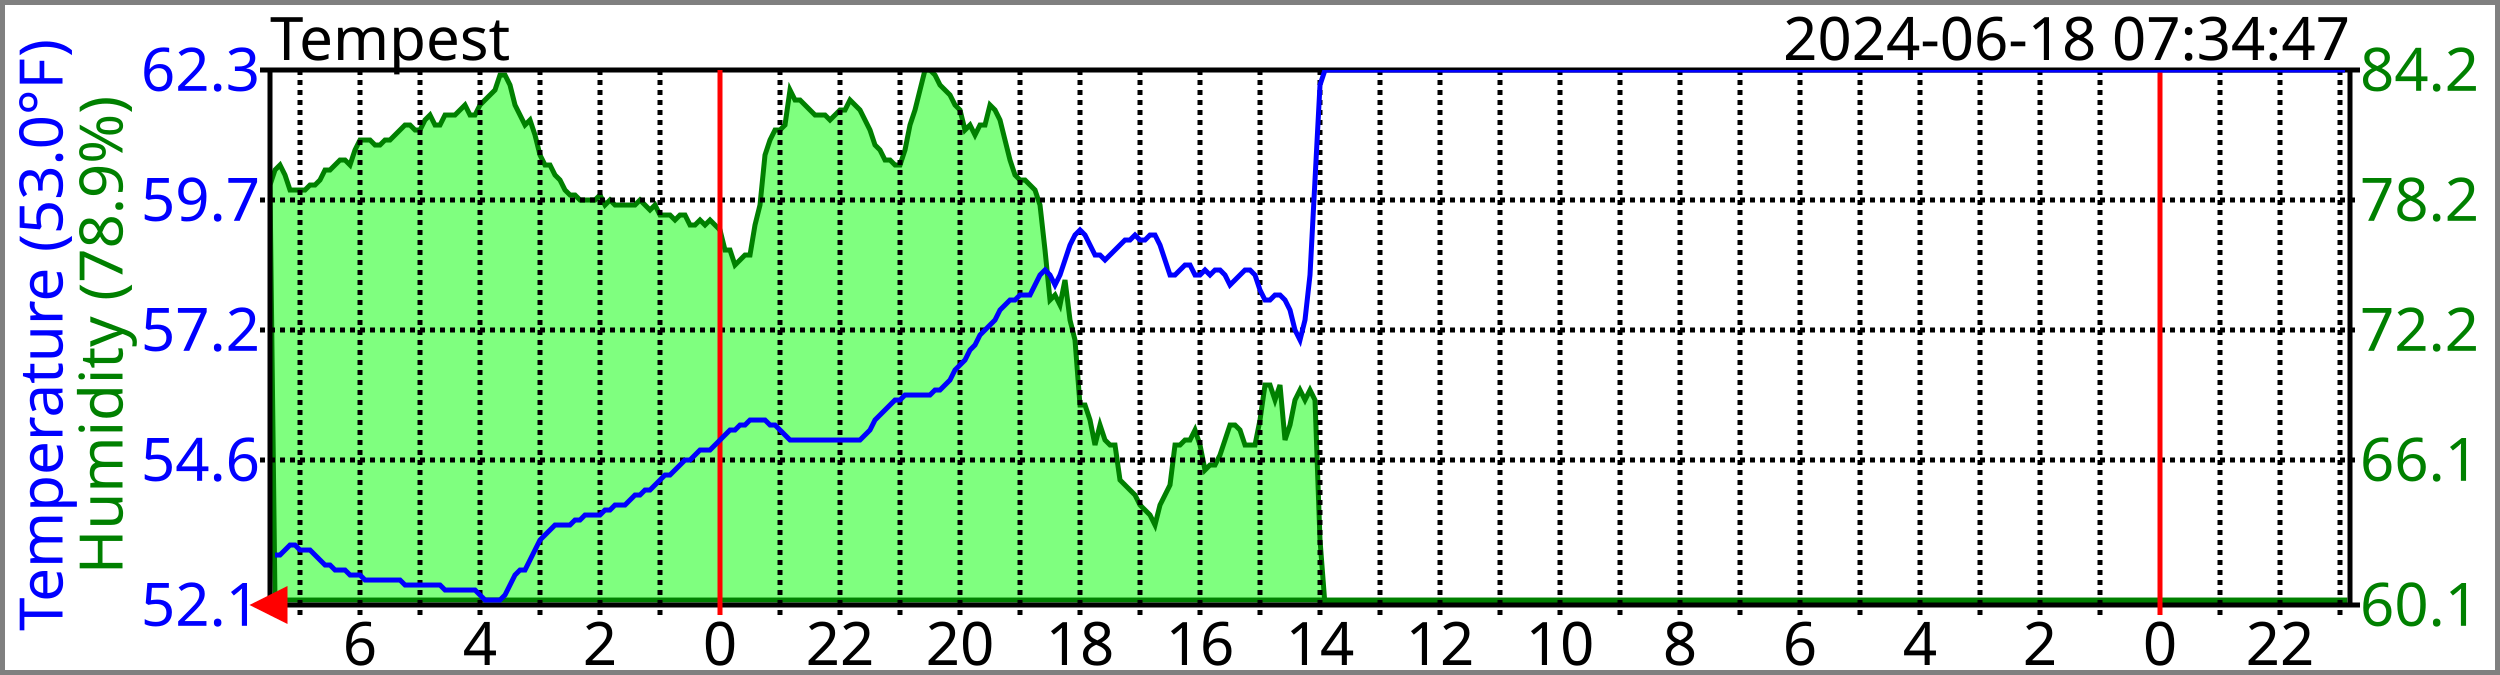
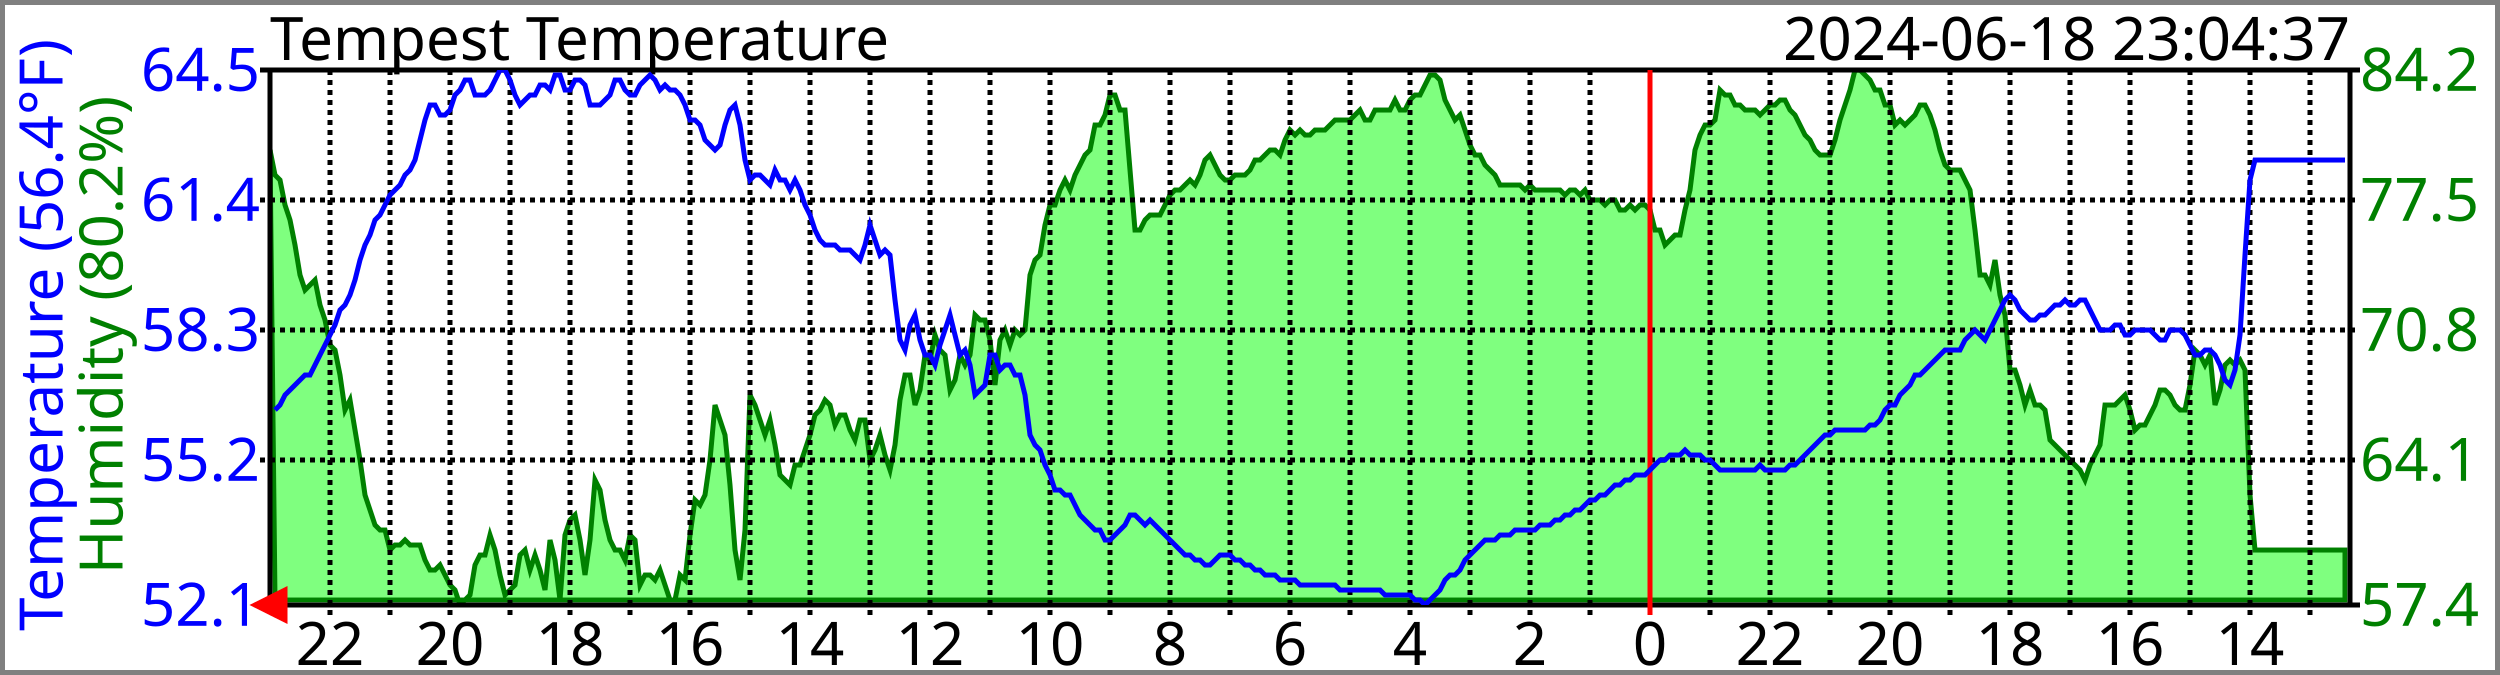
<svg xmlns="http://www.w3.org/2000/svg" width="500" height="135">
  <clipPath id="GraphRegion">
    <polygon points="54,14 470,14 470,121 54,121" />
  </clipPath>
  <style>
		text { font-family: sans-serif; font-size: 12px; fill: black; }
		line { stroke: black; }
		polygon { fill-opacity: 0.5; }
	</style>
  <rect style="fill-opacity:0;stroke:grey;stroke-width:2" width="500" height="135" />
-   <text x="54" y="12">Tempest</text>
-   <text style="text-anchor:end" x="470" y="12">2024-06-18 07:34:47</text>
-   <text style="fill:blue;text-anchor:middle" x="12" y="50%" transform="rotate(270 12,67)">Temperature (53.0°F)</text>
-   <text style="fill:green;text-anchor:middle" x="24" y="50%" transform="rotate(270 24,67)">Humidity (78.9%)</text>
-   <polygon style="fill:lime;stroke:green;clip-path:url(#GraphRegion)" points="55,120 54,37 55,34 56,33 57,35 58,38 59,38 60,38 61,38 62,37 63,37 64,36 65,34 66,34 67,33 68,32 69,32 70,33 71,30 72,28 73,28 74,28 75,29 76,29 77,28 78,28 79,27 80,26 81,25 82,25 83,26 84,26 85,24 86,23 87,25 88,25 89,23 90,23 91,23 92,22 93,21 94,23 95,23 96,21 97,20 98,19 99,18 100,15 101,15 102,17 103,21 104,23 105,25 106,24 107,27 108,31 109,33 110,33 111,35 112,36 113,38 114,39 115,39 116,40 117,40 118,40 119,40 120,39 121,41 122,40 123,41 124,41 125,41 126,41 127,41 128,40 129,41 130,42 131,41 132,43 133,43 134,43 135,44 136,43 137,43 138,45 139,45 140,44 141,45 142,44 143,45 144,46 145,50 146,50 147,53 148,52 149,51 150,51 151,45 152,41 153,31 154,28 155,26 156,26 157,25 158,18 159,20 160,20 161,21 162,22 163,23 164,23 165,23 166,24 167,23 168,22 169,22 170,20 171,21 172,22 173,24 174,26 175,29 176,30 177,32 178,32 179,33 180,33 181,30 182,25 183,22 184,18 185,14 186,14 187,15 188,17 189,18 190,19 191,21 192,22 193,26 194,25 195,27 196,25 197,25 198,21 199,22 200,24 201,28 202,32 203,35 204,36 205,36 206,37 207,38 208,41 209,50 210,60 211,59 212,61 213,56 214,64 215,68 216,81 217,81 218,84 219,89 220,85 221,88 222,89 223,89 224,96 225,97 226,98 227,99 228,101 229,102 230,103 231,105 232,101 233,99 234,97 235,89 236,89 237,88 238,88 239,86 240,89 241,94 242,93 243,93 244,91 245,88 246,85 247,85 248,86 249,89 250,89 251,89 252,84 253,77 254,77 255,80 256,77 257,88 258,85 259,80 260,78 261,80 262,78 263,80 264,108 265,121 266,121 267,121 268,121 269,121 270,121 271,121 272,121 273,121 274,121 275,121 276,121 277,121 278,121 279,121 280,121 281,121 282,121 283,121 284,121 285,121 286,121 287,121 288,121 289,121 290,121 291,121 292,121 293,121 294,121 295,121 296,121 297,121 298,121 299,121 300,121 301,121 302,121 303,121 304,121 305,121 306,121 307,121 308,121 309,121 310,121 311,121 312,121 313,121 314,121 315,121 316,121 317,121 318,121 319,121 320,121 321,121 322,121 323,121 324,121 325,121 326,121 327,121 328,121 329,121 330,121 331,121 332,121 333,121 334,121 335,121 336,121 337,121 338,121 339,121 340,121 341,121 342,121 343,121 344,121 345,121 346,121 347,121 348,121 349,121 350,121 351,121 352,121 353,121 354,121 355,121 356,121 357,121 358,121 359,121 360,121 361,121 362,121 363,121 364,121 365,121 366,121 367,121 368,121 369,121 370,121 371,121 372,121 373,121 374,121 375,121 376,121 377,121 378,121 379,121 380,121 381,121 382,121 383,121 384,121 385,121 386,121 387,121 388,121 389,121 390,121 391,121 392,121 393,121 394,121 395,121 396,121 397,121 398,121 399,121 400,121 401,121 402,121 403,121 404,121 405,121 406,121 407,121 408,121 409,121 410,121 411,121 412,121 413,121 414,121 415,121 416,121 417,121 418,121 419,121 420,121 421,121 422,121 423,121 424,121 425,121 426,121 427,121 428,121 429,121 430,121 431,121 432,121 433,121 434,121 435,121 436,121 437,121 438,121 439,121 440,121 441,121 442,121 443,121 444,121 445,121 446,121 447,121 448,121 449,121 450,121 451,121 452,121 453,121 454,121 455,121 456,121 457,121 458,121 459,121 460,121 461,121 462,121 463,121 464,121 465,121 466,121 467,121 468,121 469,121 469,120" />
+   <text x="54" y="12">Tempest Temperature</text>
+   <text style="text-anchor:end" x="470" y="12">2024-06-18 23:04:37</text>
+   <text style="fill:blue;text-anchor:middle" x="12" y="50%" transform="rotate(270 12,67)">Temperature (56.4°F)</text>
+   <text style="fill:green;text-anchor:middle" x="24" y="50%" transform="rotate(270 24,67)">Humidity (80.2%)</text>
+   <polygon style="fill:lime;stroke:green;clip-path:url(#GraphRegion)" points="55,120 54,30 55,35 56,36 57,41 58,44 59,49 60,55 61,58 62,57 63,56 64,61 65,64 66,69 67,70 68,75 69,82 70,80 71,86 72,92 73,99 74,102 75,105 76,106 77,106 78,110 79,109 80,109 81,108 82,109 83,109 84,109 85,112 86,114 87,114 88,113 89,115 90,117 91,118 92,121 93,120 94,119 95,113 96,111 97,111 98,107 99,110 100,115 101,119 102,118 103,117 104,111 105,110 106,114 107,111 108,114 109,118 110,108 111,112 112,120 113,107 114,104 115,103 116,108 117,115 118,108 119,96 120,98 121,104 122,108 123,110 124,110 125,112 126,107 127,108 128,117 129,115 130,115 131,116 132,114 133,117 134,120 135,120 136,115 137,116 138,107 139,100 140,101 141,99 142,92 143,81 144,84 145,87 146,97 147,110 148,116 149,106 150,79 151,81 152,84 153,87 154,84 155,89 156,95 157,96 158,97 159,93 160,93 161,90 162,87 163,83 164,82 165,80 166,81 167,85 168,83 169,83 170,86 171,88 172,84 173,84 174,92 175,90 176,87 177,91 178,94 179,89 180,80 181,75 182,75 183,81 184,78 185,71 186,72 187,67 188,70 189,71 190,78 191,76 192,71 193,73 194,71 195,63 196,64 197,64 198,68 199,77 200,68 201,66 202,69 203,66 204,67 205,66 206,55 207,52 208,51 209,45 210,41 211,41 212,38 213,36 214,38 215,35 216,33 217,31 218,30 219,25 220,25 221,23 222,19 223,19 224,22 225,22 226,34 227,46 228,46 229,44 230,43 231,43 232,43 233,41 234,39 235,38 236,38 237,37 238,36 239,37 240,35 241,32 242,31 243,33 244,35 245,36 246,36 247,35 248,35 249,35 250,34 251,32 252,32 253,31 254,30 255,30 256,31 257,28 258,26 259,27 260,26 261,27 262,27 263,26 264,26 265,26 266,25 267,24 268,24 269,24 270,24 271,23 272,22 273,24 274,24 275,22 276,22 277,22 278,22 279,20 280,22 281,22 282,20 283,19 284,19 285,17 286,15 287,15 288,16 289,20 290,22 291,24 292,23 293,26 294,29 295,31 296,31 297,33 298,34 299,35 300,37 301,37 302,37 303,37 304,37 305,38 306,37 307,38 308,38 309,38 310,38 311,38 312,38 313,39 314,38 315,38 316,39 317,38 318,40 319,40 320,40 321,41 322,40 323,40 324,42 325,42 326,41 327,42 328,41 329,41 330,42 331,46 332,46 333,49 334,48 335,47 336,47 337,42 338,38 339,30 340,27 341,25 342,25 343,24 344,18 345,19 346,19 347,21 348,21 349,22 350,22 351,22 352,23 353,22 354,21 355,21 356,20 357,20 358,22 359,23 360,25 361,27 362,28 363,30 364,31 365,31 366,31 367,28 368,24 369,21 370,18 371,14 372,14 373,15 374,16 375,18 376,18 377,21 378,21 379,25 380,24 381,25 382,24 383,23 384,21 385,21 386,23 387,26 388,30 389,33 390,34 391,34 392,34 393,36 394,38 395,46 396,55 397,55 398,57 399,52 400,59 401,63 402,74 403,74 404,77 405,81 406,78 407,81 408,81 409,82 410,88 411,89 412,90 413,91 414,92 415,93 416,94 417,96 418,93 419,91 420,89 421,81 422,81 423,81 424,80 425,79 426,82 427,86 428,85 429,85 430,83 431,81 432,78 433,78 434,79 435,81 436,82 437,82 438,77 439,70 440,71 441,73 442,71 443,81 444,78 445,73 446,72 447,73 448,72 449,74 450,99 451,110 452,110 453,110 454,110 455,110 456,110 457,110 458,110 459,110 460,110 461,110 462,110 463,110 464,110 465,110 466,110 467,110 468,110 469,110 469,120" />
  <line x1="52" y1="14" x2="472" y2="14" />
-   <text style="fill:blue;text-anchor:end;dominant-baseline:middle" x="52" y="14">62.3</text>
+   <text style="fill:blue;text-anchor:end;dominant-baseline:middle" x="52" y="14">64.5</text>
  <text style="fill:green;dominant-baseline:middle" x="472" y="14">84.2</text>
  <line x1="52" y1="121" x2="472" y2="121" />
  <text style="fill:blue;text-anchor:end;dominant-baseline:middle" x="52" y="121">52.1</text>
-   <text style="fill:green;dominant-baseline:middle" x="472" y="121">60.1</text>
+   <text style="fill:green;dominant-baseline:middle" x="472" y="121">57.4</text>
  <line x1="54" y1="14" x2="54" y2="121" />
  <line x1="470" y1="14" x2="470" y2="121" />
  <line style="stroke-dasharray:1" x1="52" y1="40" x2="472" y2="40" />
-   <text style="fill:blue;text-anchor:end;dominant-baseline:middle" x="52" y="40">59.7</text>
-   <text style="fill:green;dominant-baseline:middle" x="472" y="40">78.2</text>
+   <text style="fill:blue;text-anchor:end;dominant-baseline:middle" x="52" y="40">61.4</text>
+   <text style="fill:green;dominant-baseline:middle" x="472" y="40">77.5</text>
  <line style="stroke-dasharray:1" x1="52" y1="66" x2="472" y2="66" />
-   <text style="fill:blue;text-anchor:end;dominant-baseline:middle" x="52" y="66">57.2</text>
-   <text style="fill:green;dominant-baseline:middle" x="472" y="66">72.2</text>
+   <text style="fill:blue;text-anchor:end;dominant-baseline:middle" x="52" y="66">58.3</text>
+   <text style="fill:green;dominant-baseline:middle" x="472" y="66">70.8</text>
  <line style="stroke-dasharray:1" x1="52" y1="92" x2="472" y2="92" />
-   <text style="fill:blue;text-anchor:end;dominant-baseline:middle" x="52" y="92">54.6</text>
-   <text style="fill:green;dominant-baseline:middle" x="472" y="92">66.1</text>
-   <line style="stroke-dasharray:1" x1="60" y1="14" x2="60" y2="123" />
-   <line style="stroke-dasharray:1" x1="72" y1="14" x2="72" y2="123" />
-   <text style="text-anchor:middle" x="72" y="133">6</text>
-   <line style="stroke-dasharray:1" x1="84" y1="14" x2="84" y2="123" />
-   <line style="stroke-dasharray:1" x1="96" y1="14" x2="96" y2="123" />
-   <text style="text-anchor:middle" x="96" y="133">4</text>
-   <line style="stroke-dasharray:1" x1="108" y1="14" x2="108" y2="123" />
-   <line style="stroke-dasharray:1" x1="120" y1="14" x2="120" y2="123" />
-   <text style="text-anchor:middle" x="120" y="133">2</text>
-   <line style="stroke-dasharray:1" x1="132" y1="14" x2="132" y2="123" />
-   <line style="stroke:red" x1="144" y1="14" x2="144" y2="123" />
-   <text style="text-anchor:middle" x="144" y="133">0</text>
-   <line style="stroke-dasharray:1" x1="156" y1="14" x2="156" y2="123" />
-   <line style="stroke-dasharray:1" x1="168" y1="14" x2="168" y2="123" />
-   <text style="text-anchor:middle" x="168" y="133">22</text>
-   <line style="stroke-dasharray:1" x1="180" y1="14" x2="180" y2="123" />
-   <line style="stroke-dasharray:1" x1="192" y1="14" x2="192" y2="123" />
-   <text style="text-anchor:middle" x="192" y="133">20</text>
-   <line style="stroke-dasharray:1" x1="204" y1="14" x2="204" y2="123" />
-   <line style="stroke-dasharray:1" x1="216" y1="14" x2="216" y2="123" />
-   <text style="text-anchor:middle" x="216" y="133">18</text>
-   <line style="stroke-dasharray:1" x1="228" y1="14" x2="228" y2="123" />
-   <line style="stroke-dasharray:1" x1="240" y1="14" x2="240" y2="123" />
-   <text style="text-anchor:middle" x="240" y="133">16</text>
-   <line style="stroke-dasharray:1" x1="252" y1="14" x2="252" y2="123" />
-   <line style="stroke-dasharray:1" x1="264" y1="14" x2="264" y2="123" />
-   <text style="text-anchor:middle" x="264" y="133">14</text>
-   <line style="stroke-dasharray:1" x1="276" y1="14" x2="276" y2="123" />
-   <line style="stroke-dasharray:1" x1="288" y1="14" x2="288" y2="123" />
-   <text style="text-anchor:middle" x="288" y="133">12</text>
-   <line style="stroke-dasharray:1" x1="300" y1="14" x2="300" y2="123" />
-   <line style="stroke-dasharray:1" x1="312" y1="14" x2="312" y2="123" />
-   <text style="text-anchor:middle" x="312" y="133">10</text>
-   <line style="stroke-dasharray:1" x1="324" y1="14" x2="324" y2="123" />
-   <line style="stroke-dasharray:1" x1="336" y1="14" x2="336" y2="123" />
-   <text style="text-anchor:middle" x="336" y="133">8</text>
-   <line style="stroke-dasharray:1" x1="348" y1="14" x2="348" y2="123" />
-   <line style="stroke-dasharray:1" x1="360" y1="14" x2="360" y2="123" />
-   <text style="text-anchor:middle" x="360" y="133">6</text>
-   <line style="stroke-dasharray:1" x1="372" y1="14" x2="372" y2="123" />
-   <line style="stroke-dasharray:1" x1="384" y1="14" x2="384" y2="123" />
-   <text style="text-anchor:middle" x="384" y="133">4</text>
-   <line style="stroke-dasharray:1" x1="396" y1="14" x2="396" y2="123" />
-   <line style="stroke-dasharray:1" x1="408" y1="14" x2="408" y2="123" />
-   <text style="text-anchor:middle" x="408" y="133">2</text>
-   <line style="stroke-dasharray:1" x1="420" y1="14" x2="420" y2="123" />
-   <line style="stroke:red" x1="432" y1="14" x2="432" y2="123" />
-   <text style="text-anchor:middle" x="432" y="133">0</text>
-   <line style="stroke-dasharray:1" x1="444" y1="14" x2="444" y2="123" />
-   <line style="stroke-dasharray:1" x1="456" y1="14" x2="456" y2="123" />
-   <text style="text-anchor:middle" x="456" y="133">22</text>
-   <line style="stroke-dasharray:1" x1="468" y1="14" x2="468" y2="123" />
+   <text style="fill:blue;text-anchor:end;dominant-baseline:middle" x="52" y="92">55.2</text>
+   <text style="fill:green;dominant-baseline:middle" x="472" y="92">64.1</text>
+   <line style="stroke-dasharray:1" x1="66" y1="14" x2="66" y2="123" />
+   <text style="text-anchor:middle" x="66" y="133">22</text>
+   <line style="stroke-dasharray:1" x1="78" y1="14" x2="78" y2="123" />
+   <line style="stroke-dasharray:1" x1="90" y1="14" x2="90" y2="123" />
+   <text style="text-anchor:middle" x="90" y="133">20</text>
+   <line style="stroke-dasharray:1" x1="102" y1="14" x2="102" y2="123" />
+   <line style="stroke-dasharray:1" x1="114" y1="14" x2="114" y2="123" />
+   <text style="text-anchor:middle" x="114" y="133">18</text>
+   <line style="stroke-dasharray:1" x1="126" y1="14" x2="126" y2="123" />
+   <line style="stroke-dasharray:1" x1="138" y1="14" x2="138" y2="123" />
+   <text style="text-anchor:middle" x="138" y="133">16</text>
+   <line style="stroke-dasharray:1" x1="150" y1="14" x2="150" y2="123" />
+   <line style="stroke-dasharray:1" x1="162" y1="14" x2="162" y2="123" />
+   <text style="text-anchor:middle" x="162" y="133">14</text>
+   <line style="stroke-dasharray:1" x1="174" y1="14" x2="174" y2="123" />
+   <line style="stroke-dasharray:1" x1="186" y1="14" x2="186" y2="123" />
+   <text style="text-anchor:middle" x="186" y="133">12</text>
+   <line style="stroke-dasharray:1" x1="198" y1="14" x2="198" y2="123" />
+   <line style="stroke-dasharray:1" x1="210" y1="14" x2="210" y2="123" />
+   <text style="text-anchor:middle" x="210" y="133">10</text>
+   <line style="stroke-dasharray:1" x1="222" y1="14" x2="222" y2="123" />
+   <line style="stroke-dasharray:1" x1="234" y1="14" x2="234" y2="123" />
+   <text style="text-anchor:middle" x="234" y="133">8</text>
+   <line style="stroke-dasharray:1" x1="246" y1="14" x2="246" y2="123" />
+   <line style="stroke-dasharray:1" x1="258" y1="14" x2="258" y2="123" />
+   <text style="text-anchor:middle" x="258" y="133">6</text>
+   <line style="stroke-dasharray:1" x1="270" y1="14" x2="270" y2="123" />
+   <line style="stroke-dasharray:1" x1="282" y1="14" x2="282" y2="123" />
+   <text style="text-anchor:middle" x="282" y="133">4</text>
+   <line style="stroke-dasharray:1" x1="294" y1="14" x2="294" y2="123" />
+   <line style="stroke-dasharray:1" x1="306" y1="14" x2="306" y2="123" />
+   <text style="text-anchor:middle" x="306" y="133">2</text>
+   <line style="stroke-dasharray:1" x1="318" y1="14" x2="318" y2="123" />
+   <line style="stroke:red" x1="330" y1="14" x2="330" y2="123" />
+   <text style="text-anchor:middle" x="330" y="133">0</text>
+   <line style="stroke-dasharray:1" x1="342" y1="14" x2="342" y2="123" />
+   <line style="stroke-dasharray:1" x1="354" y1="14" x2="354" y2="123" />
+   <text style="text-anchor:middle" x="354" y="133">22</text>
+   <line style="stroke-dasharray:1" x1="366" y1="14" x2="366" y2="123" />
+   <line style="stroke-dasharray:1" x1="378" y1="14" x2="378" y2="123" />
+   <text style="text-anchor:middle" x="378" y="133">20</text>
+   <line style="stroke-dasharray:1" x1="390" y1="14" x2="390" y2="123" />
+   <line style="stroke-dasharray:1" x1="402" y1="14" x2="402" y2="123" />
+   <text style="text-anchor:middle" x="402" y="133">18</text>
+   <line style="stroke-dasharray:1" x1="414" y1="14" x2="414" y2="123" />
+   <line style="stroke-dasharray:1" x1="426" y1="14" x2="426" y2="123" />
+   <text style="text-anchor:middle" x="426" y="133">16</text>
+   <line style="stroke-dasharray:1" x1="438" y1="14" x2="438" y2="123" />
+   <line style="stroke-dasharray:1" x1="450" y1="14" x2="450" y2="123" />
+   <text style="text-anchor:middle" x="450" y="133">14</text>
+   <line style="stroke-dasharray:1" x1="462" y1="14" x2="462" y2="123" />
  <polygon style="fill:red;stroke:red;fill-opacity:1;" points="51,121 57,118 57,124" />
-   <polyline style="fill:none;stroke:blue;clip-path:url(#GraphRegion)" points="55,111 56,111 57,110 58,109 59,109 60,110 61,110 62,110 63,111 64,112 65,113 66,113 67,114 68,114 69,114 70,115 71,115 72,115 73,116 74,116 75,116 76,116 77,116 78,116 79,116 80,116 81,117 82,117 83,117 84,117 85,117 86,117 87,117 88,117 89,118 90,118 91,118 92,118 93,118 94,118 95,118 96,119 97,120 98,120 99,120 100,120 101,119 102,117 103,115 104,114 105,114 106,112 107,110 108,108 109,107 110,106 111,105 112,105 113,105 114,105 115,104 116,104 117,103 118,103 119,103 120,103 121,102 122,102 123,101 124,101 125,101 126,100 127,99 128,99 129,98 130,98 131,97 132,96 133,95 134,95 135,94 136,93 137,92 138,92 139,91 140,90 141,90 142,90 143,89 144,88 145,87 146,86 147,86 148,85 149,85 150,84 151,84 152,84 153,84 154,85 155,85 156,86 157,87 158,88 159,88 160,88 161,88 162,88 163,88 164,88 165,88 166,88 167,88 168,88 169,88 170,88 171,88 172,88 173,87 174,86 175,84 176,83 177,82 178,81 179,80 180,80 181,79 182,79 183,79 184,79 185,79 186,79 187,78 188,78 189,77 190,76 191,74 192,73 193,72 194,70 195,69 196,67 197,66 198,65 199,64 200,62 201,61 202,60 203,60 204,59 205,59 206,59 207,57 208,55 209,54 210,55 211,57 212,55 213,52 214,49 215,47 216,46 217,47 218,49 219,51 220,51 221,52 222,51 223,50 224,49 225,48 226,48 227,47 228,48 229,48 230,47 231,47 232,49 233,52 234,55 235,55 236,54 237,53 238,53 239,55 240,55 241,54 242,55 243,54 244,54 245,55 246,57 247,56 248,55 249,54 250,54 251,55 252,58 253,60 254,60 255,59 256,59 257,60 258,62 259,66 260,68 261,64 262,55 263,36 264,17 265,14 266,14 267,14 268,14 269,14 270,14 271,14 272,14 273,14 274,14 275,14 276,14 277,14 278,14 279,14 280,14 281,14 282,14 283,14 284,14 285,14 286,14 287,14 288,14 289,14 290,14 291,14 292,14 293,14 294,14 295,14 296,14 297,14 298,14 299,14 300,14 301,14 302,14 303,14 304,14 305,14 306,14 307,14 308,14 309,14 310,14 311,14 312,14 313,14 314,14 315,14 316,14 317,14 318,14 319,14 320,14 321,14 322,14 323,14 324,14 325,14 326,14 327,14 328,14 329,14 330,14 331,14 332,14 333,14 334,14 335,14 336,14 337,14 338,14 339,14 340,14 341,14 342,14 343,14 344,14 345,14 346,14 347,14 348,14 349,14 350,14 351,14 352,14 353,14 354,14 355,14 356,14 357,14 358,14 359,14 360,14 361,14 362,14 363,14 364,14 365,14 366,14 367,14 368,14 369,14 370,14 371,14 372,14 373,14 374,14 375,14 376,14 377,14 378,14 379,14 380,14 381,14 382,14 383,14 384,14 385,14 386,14 387,14 388,14 389,14 390,14 391,14 392,14 393,14 394,14 395,14 396,14 397,14 398,14 399,14 400,14 401,14 402,14 403,14 404,14 405,14 406,14 407,14 408,14 409,14 410,14 411,14 412,14 413,14 414,14 415,14 416,14 417,14 418,14 419,14 420,14 421,14 422,14 423,14 424,14 425,14 426,14 427,14 428,14 429,14 430,14 431,14 432,14 433,14 434,14 435,14 436,14 437,14 438,14 439,14 440,14 441,14 442,14 443,14 444,14 445,14 446,14 447,14 448,14 449,14 450,14 451,14 452,14 453,14 454,14 455,14 456,14 457,14 458,14 459,14 460,14 461,14 462,14 463,14 464,14 465,14 466,14 467,14 468,14 469,14 " />
+   <polyline style="fill:none;stroke:blue;clip-path:url(#GraphRegion)" points="55,82 56,81 57,79 58,78 59,77 60,76 61,75 62,75 63,73 64,71 65,69 66,67 67,65 68,62 69,61 70,59 71,56 72,52 73,49 74,47 75,44 76,43 77,41 78,39 79,38 80,37 81,35 82,34 83,32 84,28 85,24 86,21 87,21 88,23 89,23 90,22 91,19 92,18 93,16 94,16 95,19 96,19 97,19 98,18 99,16 100,14 101,14 102,16 103,19 104,21 105,20 106,19 107,19 108,17 109,17 110,18 111,15 112,15 113,18 114,18 115,16 116,16 117,17 118,21 119,21 120,21 121,20 122,19 123,16 124,16 125,18 126,19 127,19 128,17 129,16 130,15 131,16 132,18 133,17 134,18 135,18 136,19 137,21 138,24 139,24 140,25 141,28 142,29 143,30 144,29 145,25 146,22 147,21 148,25 149,32 150,36 151,35 152,35 153,36 154,37 155,34 156,36 157,36 158,38 159,36 160,38 161,41 162,43 163,46 164,48 165,49 166,49 167,49 168,50 169,50 170,50 171,51 172,52 173,49 174,45 175,48 176,51 177,50 178,51 179,60 180,68 181,70 182,65 183,63 184,68 185,71 186,71 187,73 188,69 189,66 190,63 191,67 192,71 193,70 194,73 195,79 196,78 197,77 198,71 199,71 200,74 201,73 202,73 203,75 204,75 205,79 206,87 207,89 208,90 209,93 210,95 211,98 212,98 213,99 214,99 215,101 216,103 217,104 218,105 219,106 220,106 221,108 222,108 223,107 224,106 225,105 226,103 227,103 228,104 229,105 230,104 231,105 232,106 233,107 234,108 235,109 236,110 237,111 238,111 239,112 240,112 241,113 242,113 243,112 244,111 245,111 246,111 247,112 248,112 249,113 250,113 251,114 252,114 253,115 254,115 255,115 256,116 257,116 258,116 259,116 260,117 261,117 262,117 263,117 264,117 265,117 266,117 267,117 268,118 269,118 270,118 271,118 272,118 273,118 274,118 275,118 276,118 277,119 278,119 279,119 280,119 281,119 282,119 283,120 284,120 285,121 286,120 287,119 288,118 289,116 290,115 291,115 292,114 293,112 294,111 295,110 296,109 297,108 298,108 299,108 300,107 301,107 302,107 303,106 304,106 305,106 306,106 307,106 308,105 309,105 310,105 311,104 312,104 313,103 314,103 315,102 316,102 317,101 318,100 319,100 320,99 321,99 322,98 323,97 324,97 325,96 326,96 327,95 328,95 329,95 330,94 331,93 332,92 333,92 334,91 335,91 336,91 337,90 338,91 339,91 340,91 341,92 342,92 343,93 344,94 345,94 346,94 347,94 348,94 349,94 350,94 351,94 352,93 353,94 354,94 355,94 356,94 357,94 358,93 359,93 360,92 361,91 362,90 363,89 364,88 365,87 366,87 367,86 368,86 369,86 370,86 371,86 372,86 373,86 374,85 375,85 376,84 377,82 378,81 379,81 380,79 381,78 382,77 383,75 384,75 385,74 386,73 387,72 388,71 389,70 390,70 391,70 392,70 393,68 394,67 395,66 396,67 397,68 398,66 399,64 400,62 401,60 402,59 403,60 404,62 405,63 406,64 407,64 408,63 409,63 410,62 411,61 412,61 413,60 414,61 415,61 416,60 417,60 418,62 419,64 420,66 421,66 422,66 423,65 424,65 425,67 426,67 427,66 428,66 429,66 430,66 431,67 432,68 433,68 434,66 435,66 436,66 437,67 438,69 439,71 440,71 441,70 442,70 443,71 444,73 445,76 446,77 447,74 448,67 449,51 450,36 451,32 452,32 453,32 454,32 455,32 456,32 457,32 458,32 459,32 460,32 461,32 462,32 463,32 464,32 465,32 466,32 467,32 468,32 469,32 " />
</svg>
